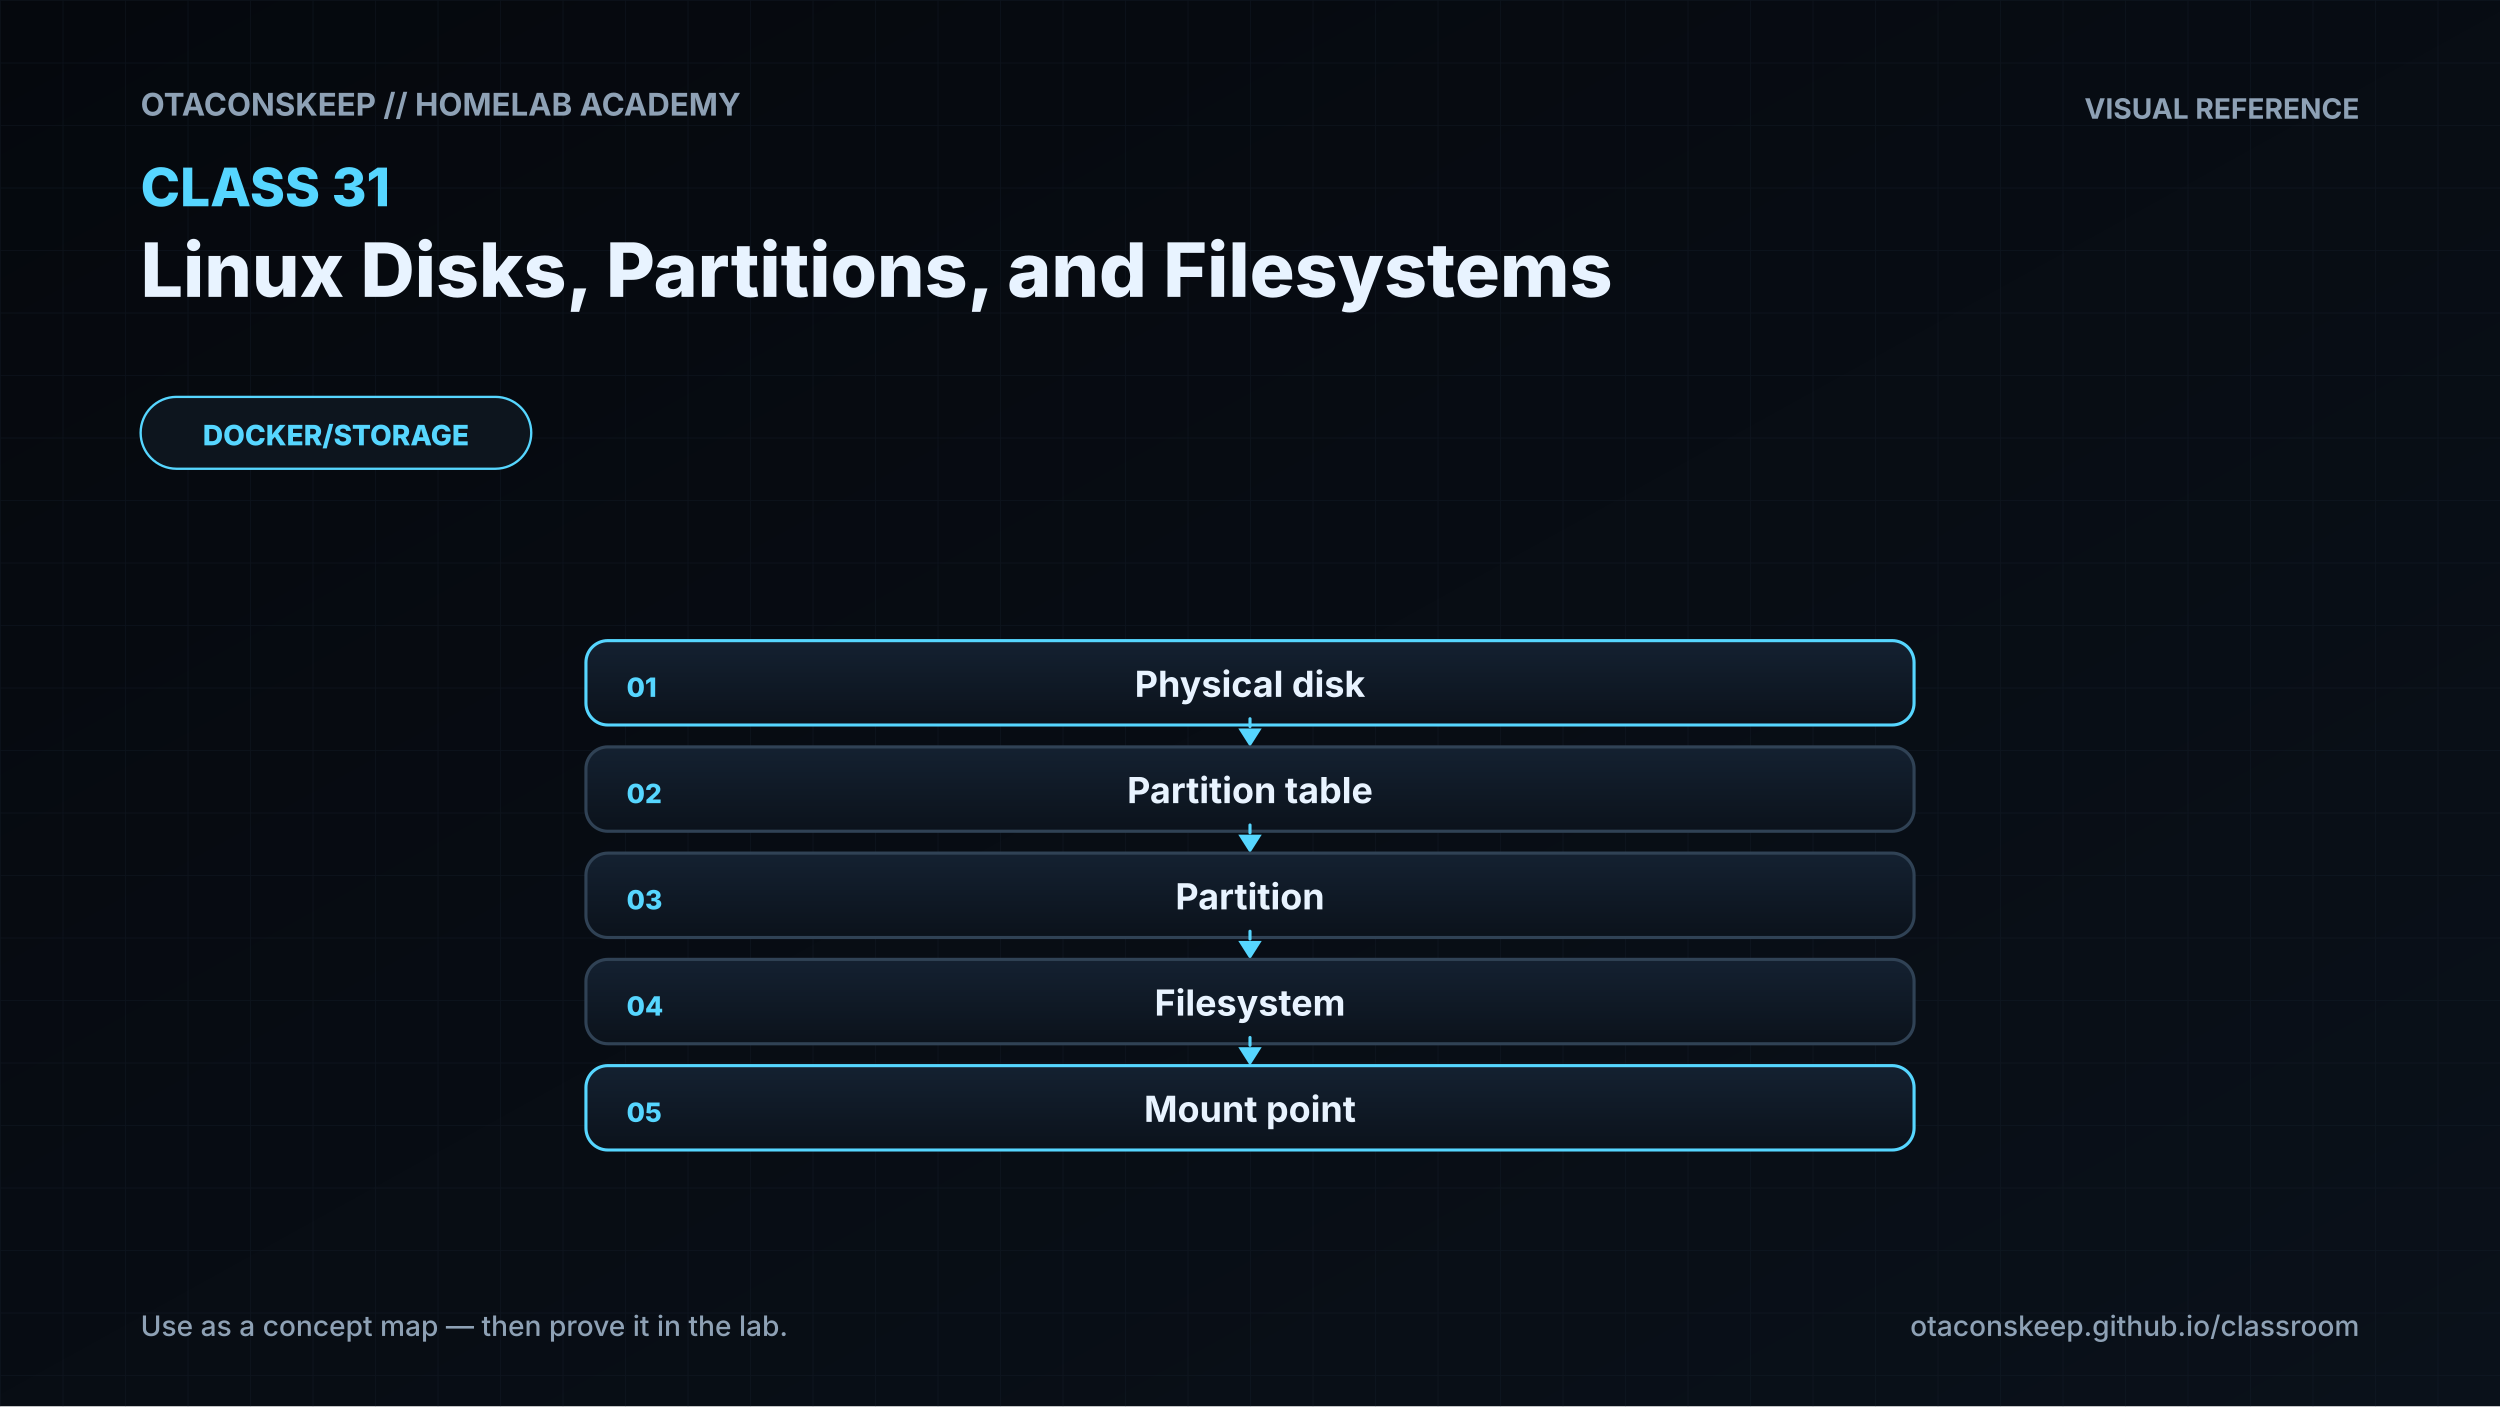
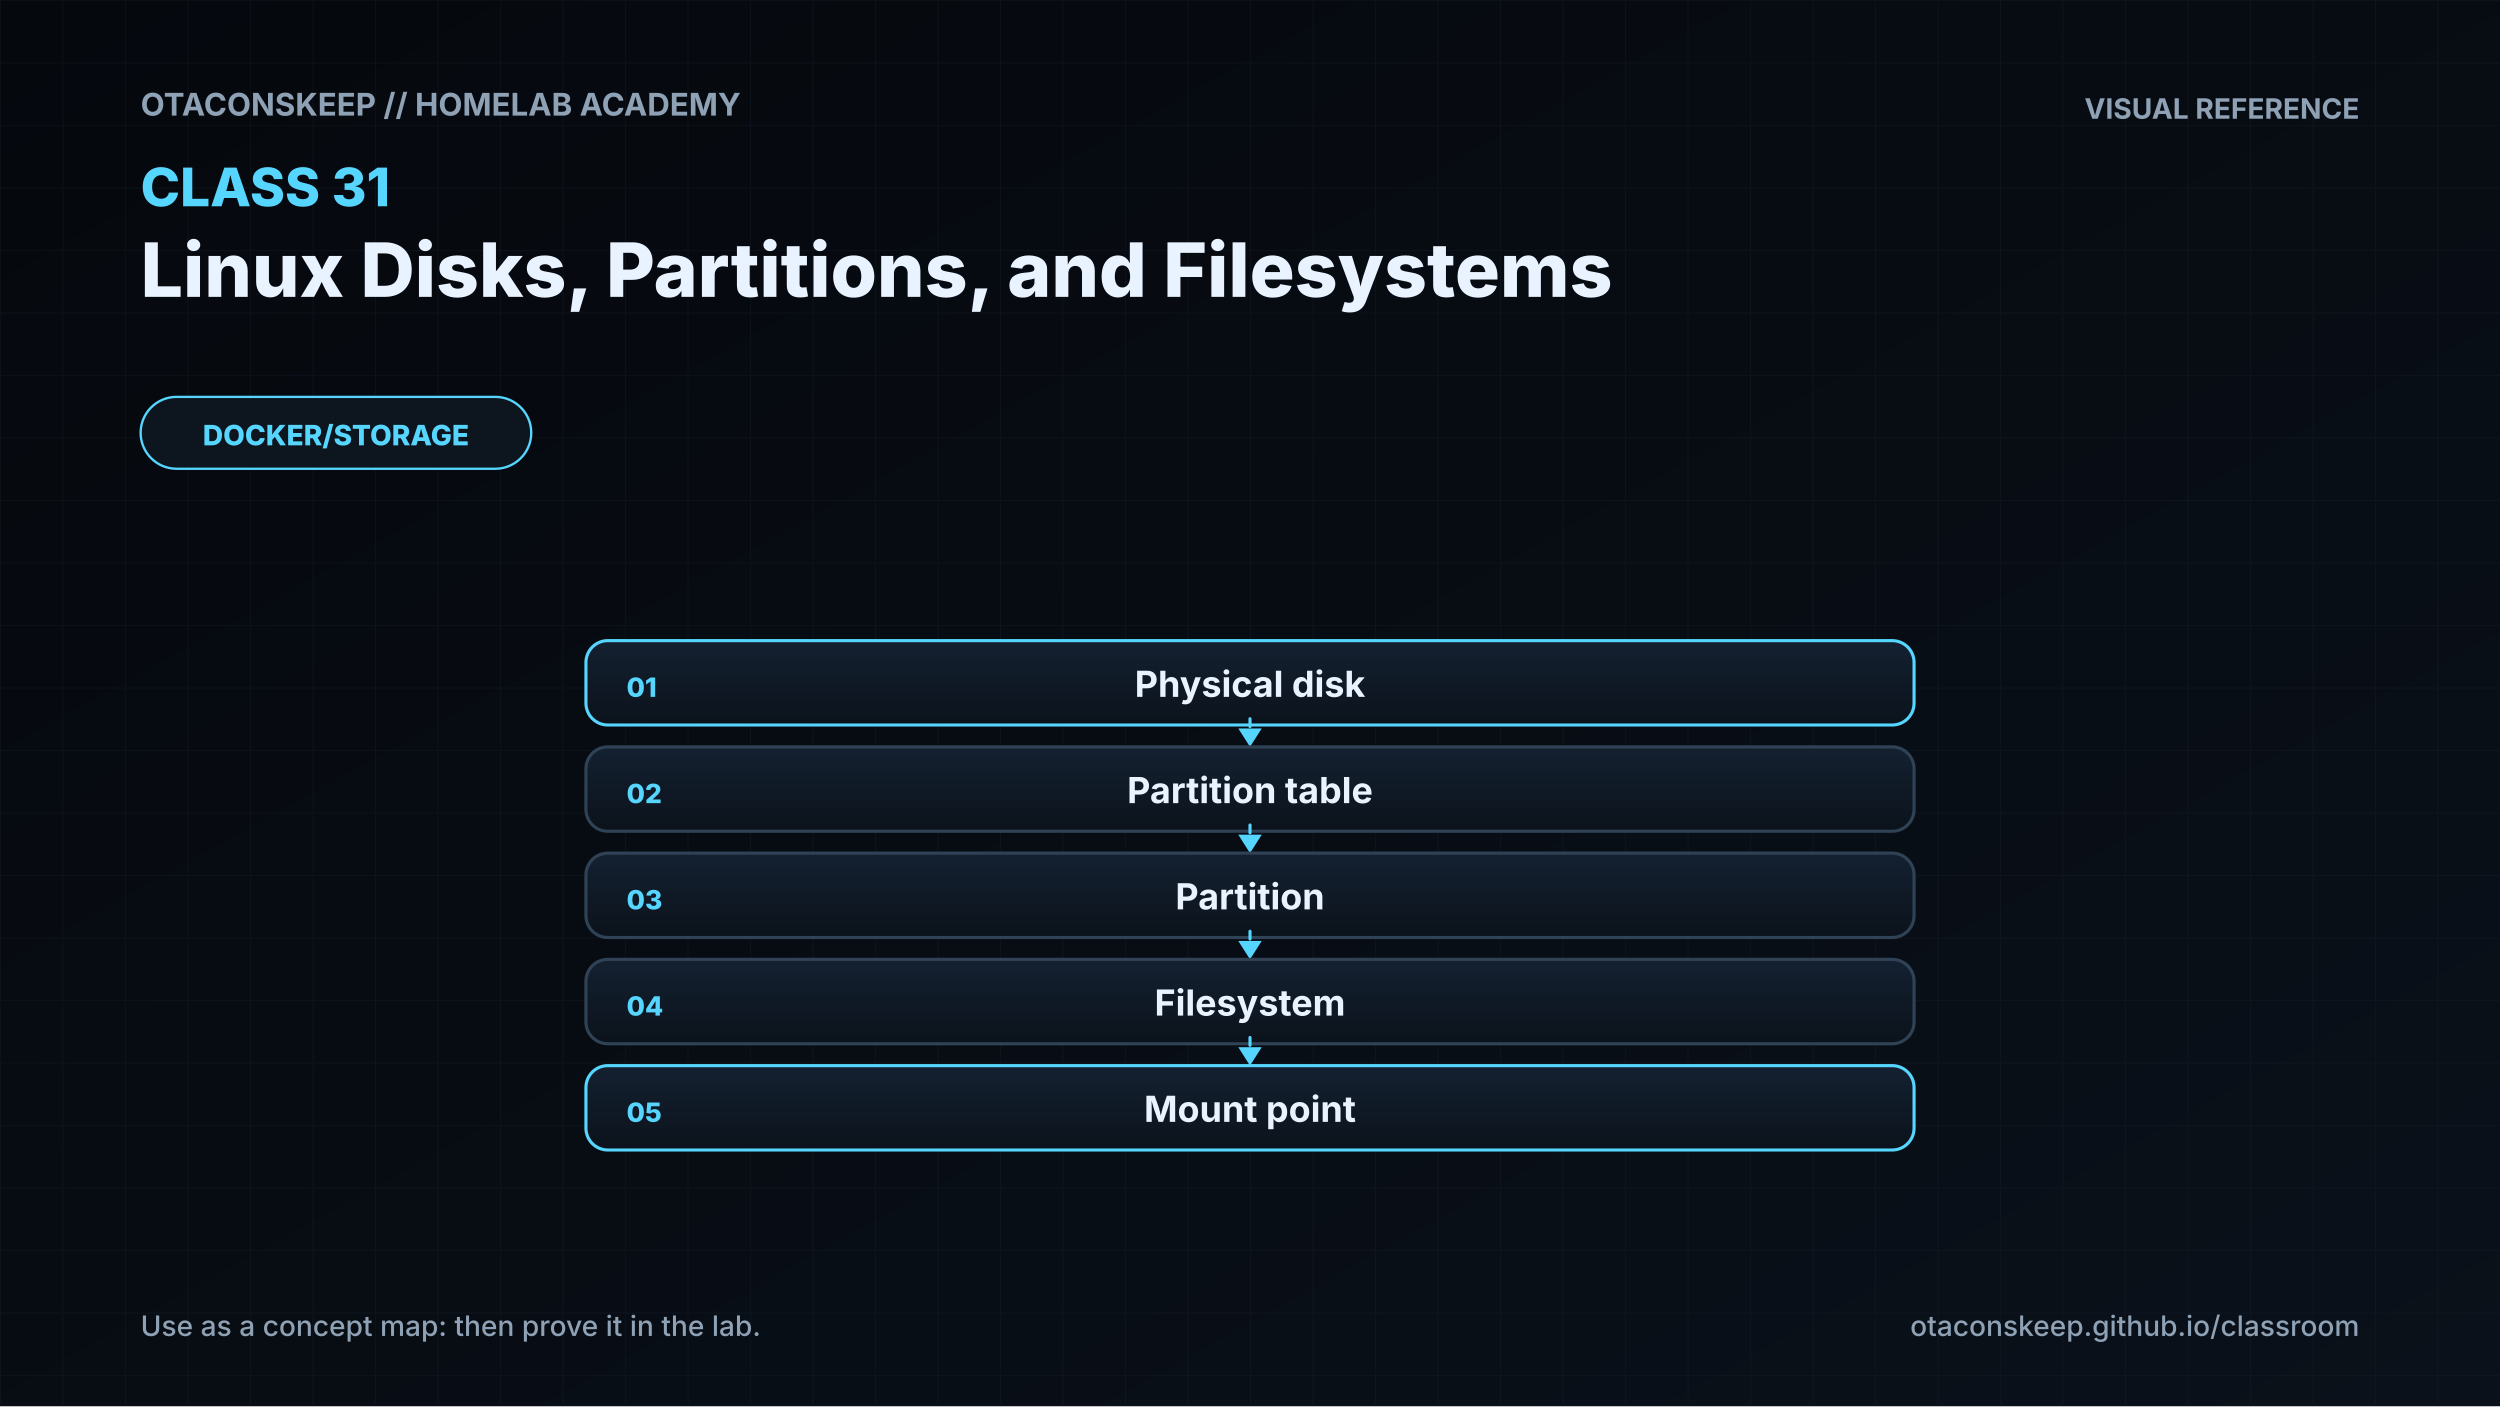
<svg xmlns="http://www.w3.org/2000/svg" width="1600" height="900" viewBox="0 0 1600 900">
  <defs>
    <linearGradient id="bg" x1="0" y1="0" x2="1" y2="1">
      <stop offset="0" stop-color="#05080d" />
      <stop offset="1" stop-color="#0a111a" />
    </linearGradient>
    <linearGradient id="glass" x1="0" y1="0" x2="0" y2="1">
      <stop offset="0" stop-color="#142131" />
      <stop offset="1" stop-color="#0b121b" />
    </linearGradient>
    <filter id="shadow" x="-30%" y="-30%" width="160%" height="160%">
      <feDropShadow dx="0" dy="12" stdDeviation="12" flood-color="#000" flood-opacity="0.35" />
    </filter>
    <filter id="glow">
      <feGaussianBlur stdDeviation="4" result="blur" />
      <feMerge>
        <feMergeNode in="blur" />
        <feMergeNode in="SourceGraphic" />
      </feMerge>
    </filter>
    <pattern id="grid" width="40" height="40" patternUnits="userSpaceOnUse">
      <path d="M 40 0 L 0 0 0 40" fill="none" stroke="#182331" stroke-width="1" opacity="0.55" />
    </pattern>
  </defs>
  <rect width="100%" height="100%" fill="url(#bg)" />
  <rect width="100%" height="100%" fill="url(#grid)" opacity="0.65" />
  <text x="90" y="74" font-family="Inter,Segoe UI,Arial,sans-serif" font-size="20" font-weight="700" fill="#8ea1b5" text-anchor="start" opacity="1">OTACONSKEEP // HOMELAB ACADEMY</text>
  <text x="90" y="132" font-family="Inter,Segoe UI,Arial,sans-serif" font-size="34" font-weight="800" fill="#56d6ff" text-anchor="start" opacity="1">CLASS 31</text>
  <text x="90" y="190" font-family="Inter,Segoe UI,Arial,sans-serif" font-size="48" font-weight="800" fill="#e8f3ff" text-anchor="start" opacity="1">Linux Disks, Partitions, and Filesystems</text>
  <rect x="90" y="254" width="250" height="46" rx="23" fill="#0d151e" stroke="#56d6ff" stroke-width="1.5" opacity="1" />
  <text x="215" y="285" font-family="Inter,Segoe UI,Arial,sans-serif" font-size="18" font-weight="800" fill="#56d6ff" text-anchor="middle" opacity="1">DOCKER/STORAGE</text>
  <text x="1510" y="76" font-family="Inter,Segoe UI,Arial,sans-serif" font-size="18" font-weight="700" fill="#8ea1b5" text-anchor="end" opacity="1">VISUAL REFERENCE</text>
  <rect x="375" y="410" width="850" height="54" rx="14" fill="url(#glass)" stroke="#56d6ff" stroke-width="2" opacity="1" />
  <text x="401" y="446" font-family="Inter,Segoe UI,Arial,sans-serif" font-size="17" font-weight="800" fill="#56d6ff" text-anchor="start" opacity="1">01</text>
  <text x="800" y="446" font-family="Inter,Segoe UI,Arial,sans-serif" font-size="23" font-weight="700" fill="#e8f3ff" text-anchor="middle" opacity="1">Physical disk</text>
  <line x1="800" y1="465" x2="800.0" y2="460.0" stroke="#56d6ff" stroke-width="2" stroke-linecap="round" />
  <polygon points="800,478 792.5,466.2 807.5,466.2" fill="#56d6ff" />
  <rect x="375" y="478" width="850" height="54" rx="14" fill="url(#glass)" stroke="#304255" stroke-width="2" opacity="1" />
  <text x="401" y="514" font-family="Inter,Segoe UI,Arial,sans-serif" font-size="17" font-weight="800" fill="#56d6ff" text-anchor="start" opacity="1">02</text>
  <text x="800" y="514" font-family="Inter,Segoe UI,Arial,sans-serif" font-size="23" font-weight="700" fill="#e8f3ff" text-anchor="middle" opacity="1">Partition table</text>
  <line x1="800" y1="533" x2="800.0" y2="528.0" stroke="#56d6ff" stroke-width="2" stroke-linecap="round" />
  <polygon points="800,546 792.5,534.2 807.5,534.2" fill="#56d6ff" />
  <rect x="375" y="546" width="850" height="54" rx="14" fill="url(#glass)" stroke="#304255" stroke-width="2" opacity="1" />
  <text x="401" y="582" font-family="Inter,Segoe UI,Arial,sans-serif" font-size="17" font-weight="800" fill="#56d6ff" text-anchor="start" opacity="1">03</text>
  <text x="800" y="582" font-family="Inter,Segoe UI,Arial,sans-serif" font-size="23" font-weight="700" fill="#e8f3ff" text-anchor="middle" opacity="1">Partition</text>
  <line x1="800" y1="601" x2="800.0" y2="596.0" stroke="#56d6ff" stroke-width="2" stroke-linecap="round" />
  <polygon points="800,614 792.5,602.2 807.5,602.2" fill="#56d6ff" />
  <rect x="375" y="614" width="850" height="54" rx="14" fill="url(#glass)" stroke="#304255" stroke-width="2" opacity="1" />
  <text x="401" y="650" font-family="Inter,Segoe UI,Arial,sans-serif" font-size="17" font-weight="800" fill="#56d6ff" text-anchor="start" opacity="1">04</text>
  <text x="800" y="650" font-family="Inter,Segoe UI,Arial,sans-serif" font-size="23" font-weight="700" fill="#e8f3ff" text-anchor="middle" opacity="1">Filesystem</text>
  <line x1="800" y1="669" x2="800.0" y2="664.0" stroke="#56d6ff" stroke-width="2" stroke-linecap="round" />
  <polygon points="800,682 792.5,670.2 807.5,670.2" fill="#56d6ff" />
  <rect x="375" y="682" width="850" height="54" rx="14" fill="url(#glass)" stroke="#56d6ff" stroke-width="2" opacity="1" />
  <text x="401" y="718" font-family="Inter,Segoe UI,Arial,sans-serif" font-size="17" font-weight="800" fill="#56d6ff" text-anchor="start" opacity="1">05</text>
  <text x="800" y="718" font-family="Inter,Segoe UI,Arial,sans-serif" font-size="23" font-weight="700" fill="#e8f3ff" text-anchor="middle" opacity="1">Mount point</text>
-   <text x="90" y="855" font-family="Inter,Segoe UI,Arial,sans-serif" font-size="18" font-weight="500" fill="#8ea1b5" text-anchor="start" opacity="1">Use as a concept map — then prove it in the lab.</text>
+   <text x="90" y="855" font-family="Inter,Segoe UI,Arial,sans-serif" font-size="18" font-weight="500" fill="#8ea1b5" text-anchor="start" opacity="1">Use as a concept map: then prove it in the lab.</text>
  <text x="1510" y="855" font-family="Inter,Segoe UI,Arial,sans-serif" font-size="18" font-weight="500" fill="#8ea1b5" text-anchor="end" opacity="1">otaconskeep.github.io/classroom</text>
</svg>
